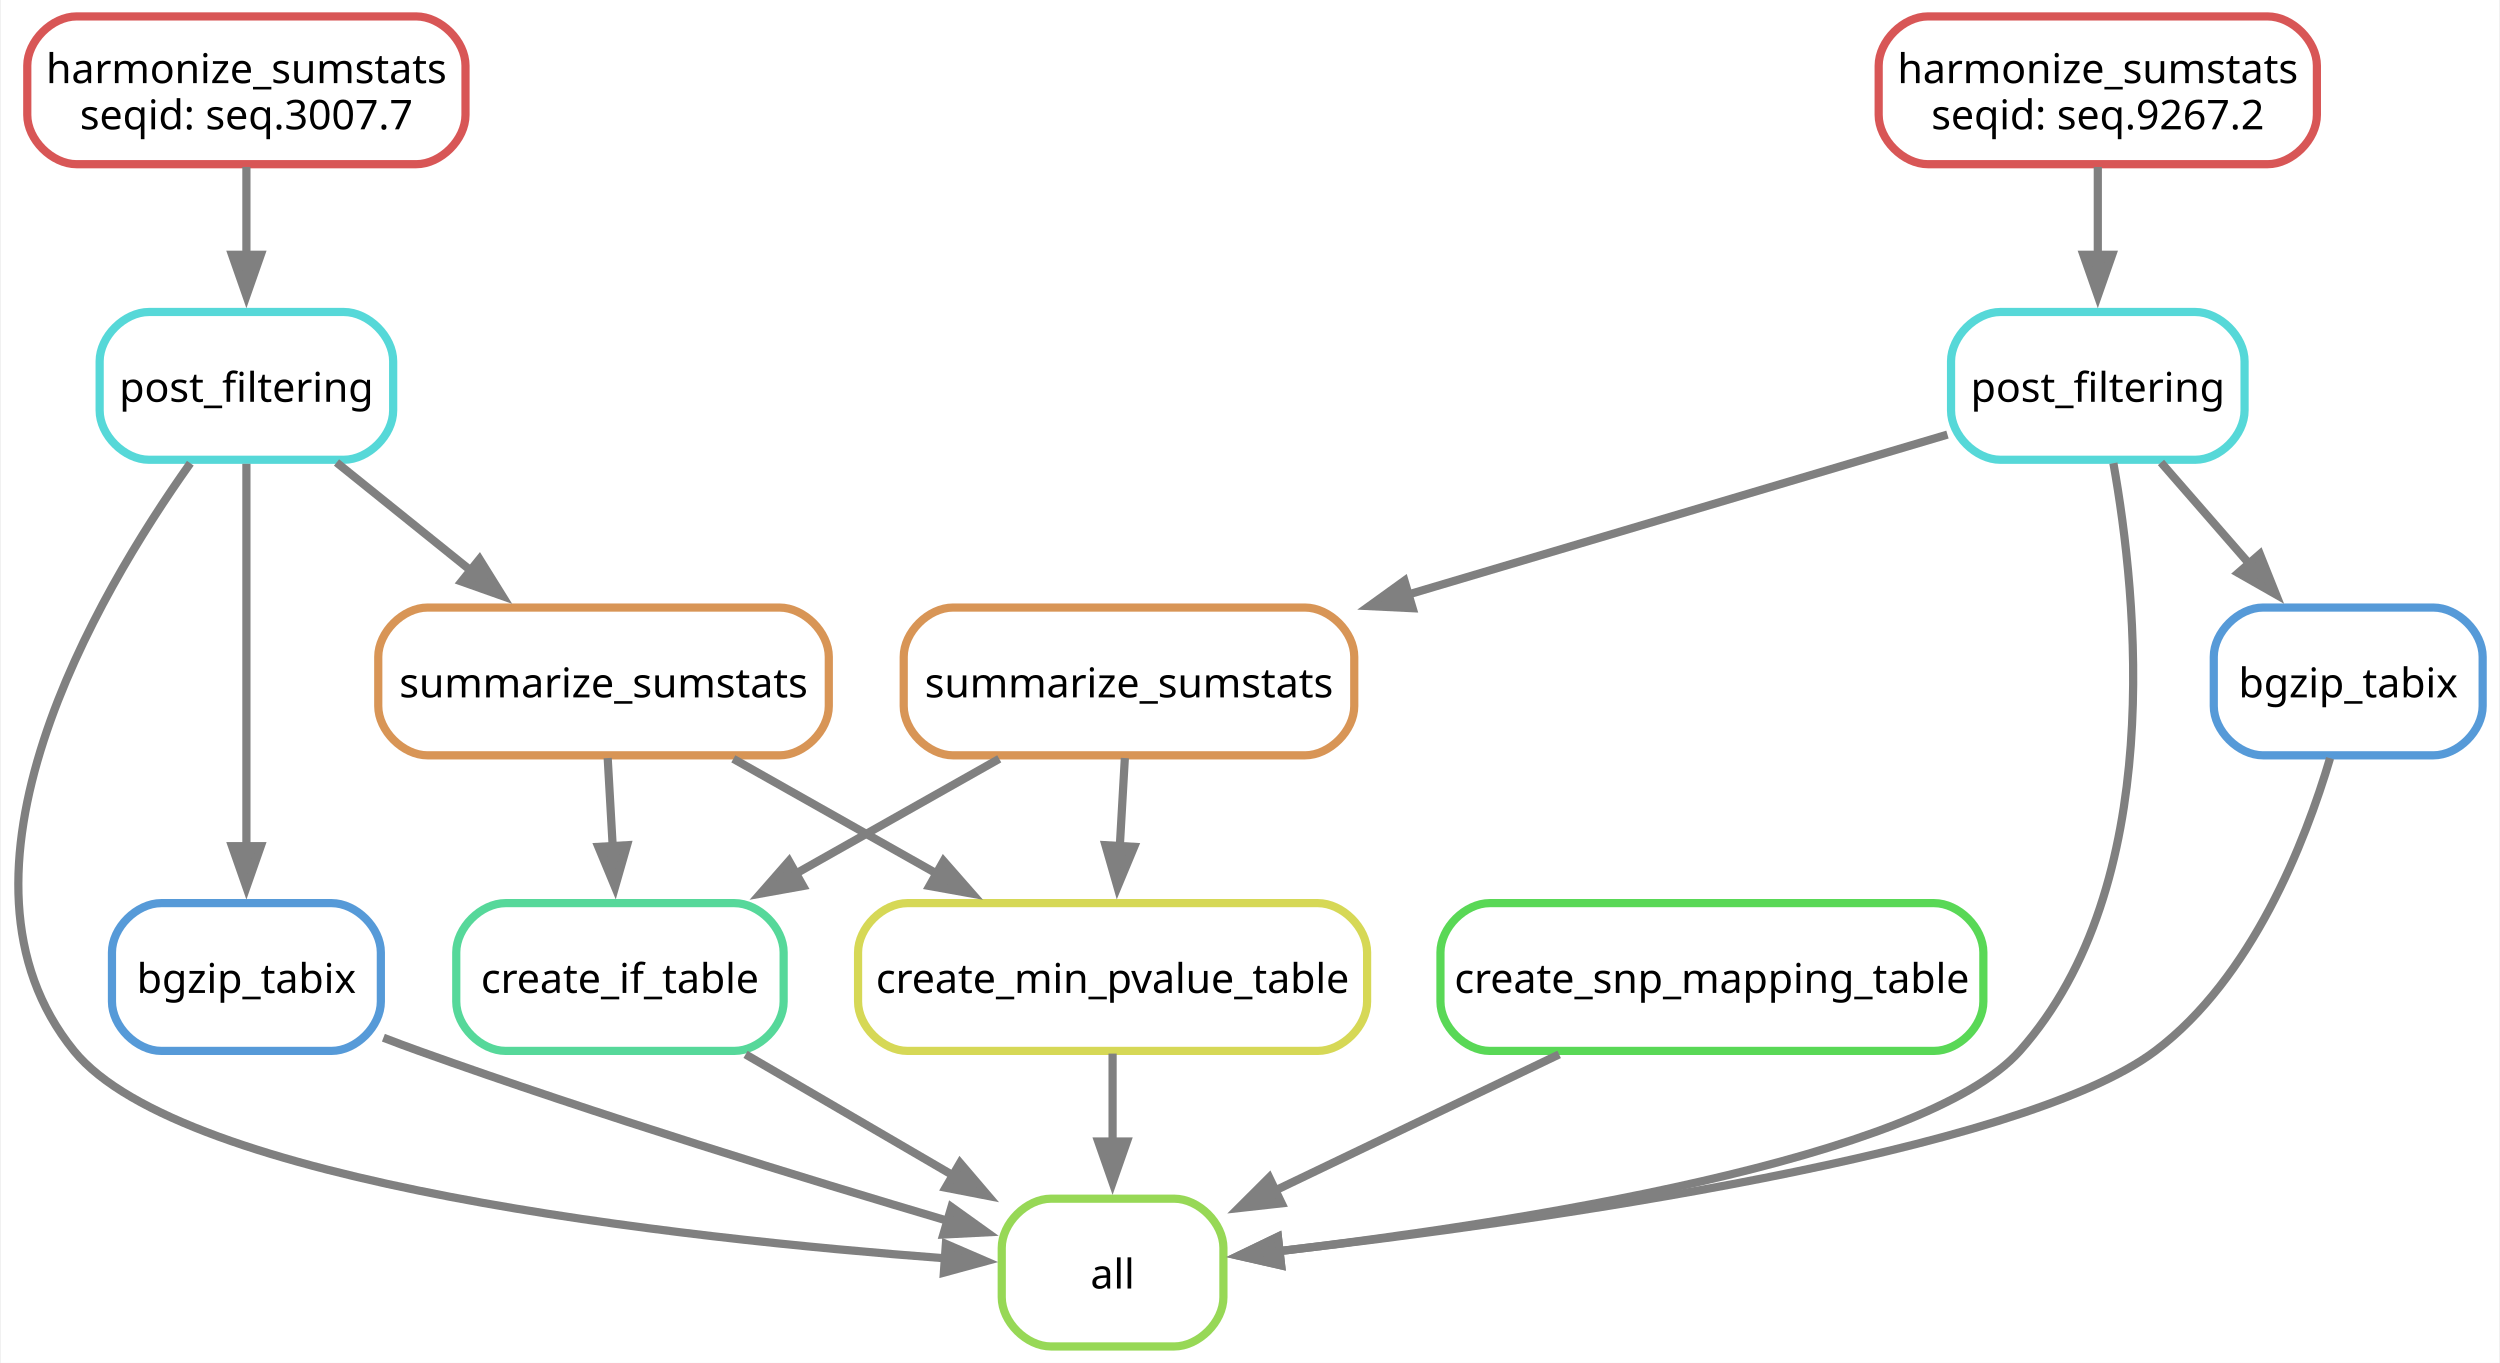
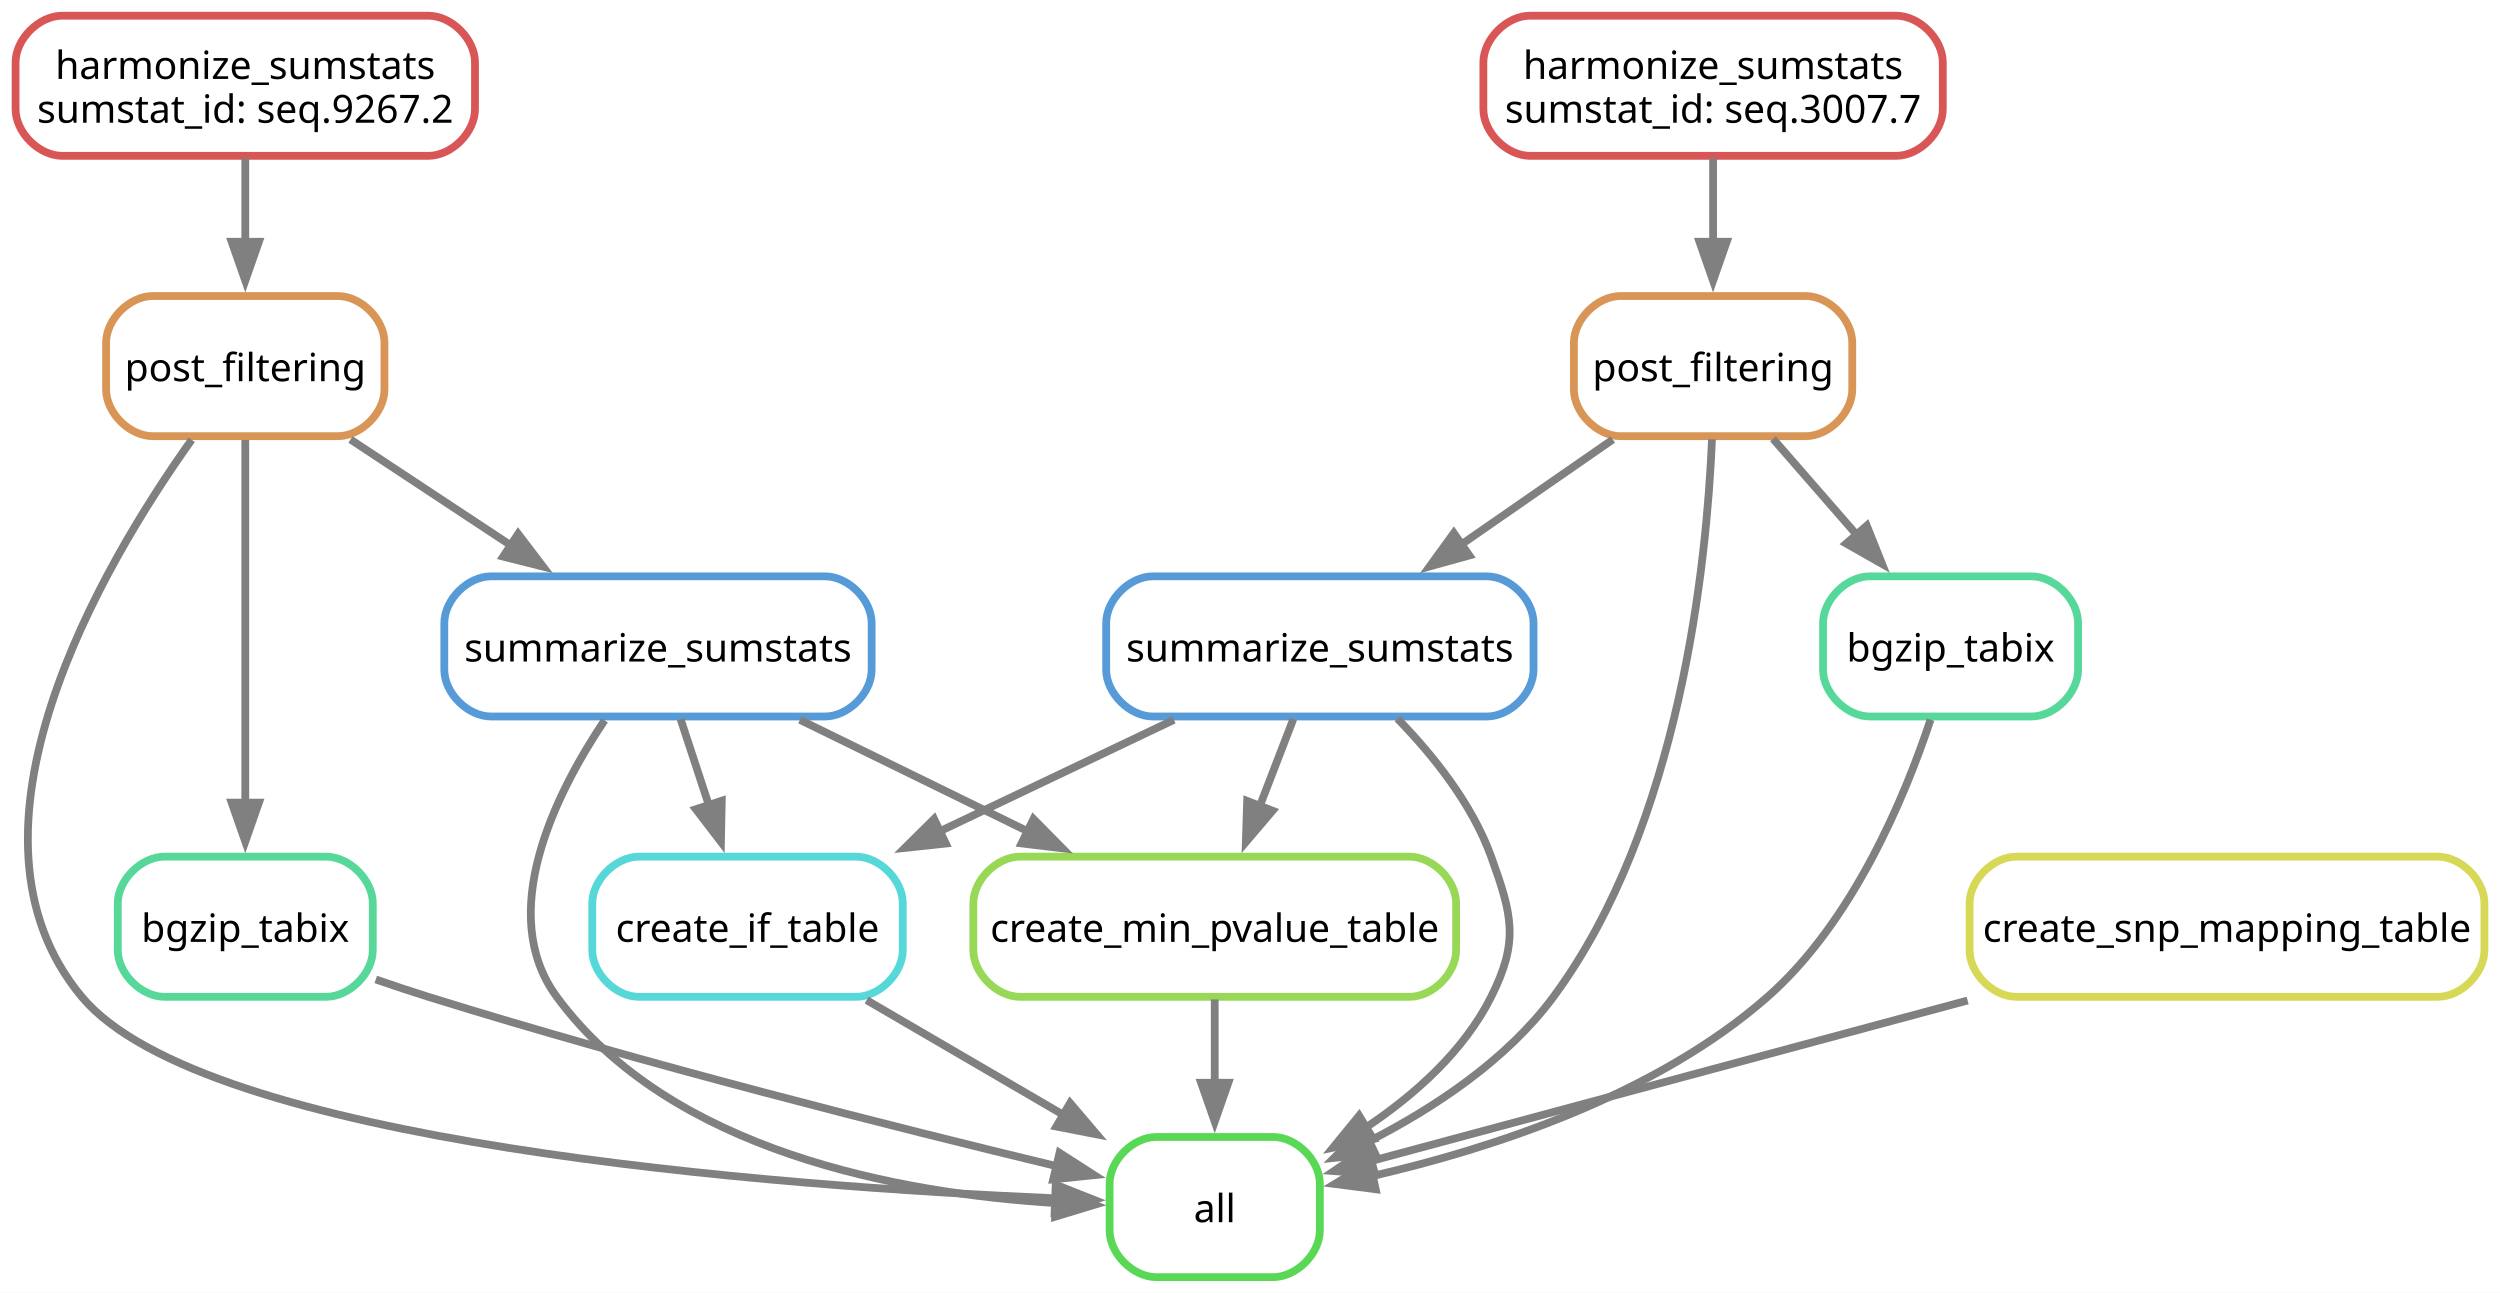
- <svg xmlns="http://www.w3.org/2000/svg" width="609pt" height="332pt" viewBox="0.00 0.00 608.55 332.00">
+ <svg xmlns="http://www.w3.org/2000/svg" width="642pt" height="332pt" viewBox="0.00 0.00 642.12 332.00">
  <g id="graph0" class="graph" transform="scale(1 1) rotate(0) translate(4 328)">
-     <polygon fill="white" stroke="none" points="-4,4 -4,-328 604.55,-328 604.55,4 -4,4" />
+     <polygon fill="white" stroke="none" points="-4,4 -4,-328 638.12,-328 638.12,4 -4,4" />
    <g id="node1" class="node">
-       <path fill="none" stroke="#97d856" stroke-width="2" d="M281.8,-36C281.8,-36 251.8,-36 251.8,-36 245.8,-36 239.8,-30 239.8,-24 239.8,-24 239.8,-12 239.8,-12 239.8,-6 245.8,0 251.8,0 251.8,0 281.8,0 281.8,0 287.8,0 293.8,-6 293.8,-12 293.8,-12 293.8,-24 293.8,-24 293.8,-30 287.8,-36 281.8,-36" />
-       <text text-anchor="middle" x="266.8" y="-14.12" font-family="sans" font-size="10.00">all</text>
+       <path fill="none" stroke="#59d856" stroke-width="2" d="M323,-36C323,-36 293,-36 293,-36 287,-36 281,-30 281,-24 281,-24 281,-12 281,-12 281,-6 287,0 293,0 293,0 323,0 323,0 329,0 335,-6 335,-12 335,-12 335,-24 335,-24 335,-30 329,-36 323,-36" />
+       <text text-anchor="middle" x="308" y="-14.12" font-family="sans" font-size="10.00">all</text>
    </g>
    <g id="node2" class="node">
-       <path fill="none" stroke="#d6d856" stroke-width="2" d="M316.8,-108C316.8,-108 216.8,-108 216.8,-108 210.8,-108 204.8,-102 204.8,-96 204.8,-96 204.8,-84 204.8,-84 204.8,-78 210.8,-72 216.8,-72 216.8,-72 316.8,-72 316.8,-72 322.8,-72 328.8,-78 328.8,-84 328.8,-84 328.8,-96 328.8,-96 328.8,-102 322.8,-108 316.8,-108" />
-       <text text-anchor="middle" x="266.8" y="-86.12" font-family="sans" font-size="10.00">create_min_pvalue_table</text>
+       <path fill="none" stroke="#d89556" stroke-width="2" d="M459.75,-252C459.75,-252 412.25,-252 412.25,-252 406.25,-252 400.25,-246 400.25,-240 400.25,-240 400.25,-228 400.25,-228 400.25,-222 406.25,-216 412.25,-216 412.25,-216 459.75,-216 459.75,-216 465.75,-216 471.75,-222 471.75,-228 471.75,-228 471.75,-240 471.75,-240 471.75,-246 465.75,-252 459.75,-252" />
+       <text text-anchor="middle" x="436" y="-230.12" font-family="sans" font-size="10.00">post_filtering</text>
    </g>
    <g id="edge1" class="edge">
-       <path fill="none" stroke="grey" stroke-width="2" d="M266.8,-71.34C266.8,-64.75 266.8,-57.08 266.8,-49.67" />
-       <polygon fill="grey" stroke="grey" stroke-width="2" points="270.3,-49.93 266.8,-39.93 263.3,-49.93 270.3,-49.93" />
+       <path fill="none" stroke="grey" stroke-width="2" d="M435.72,-215.2C434.38,-183.41 427.57,-116.07 395,-72 382.96,-55.71 364.27,-43.38 347.3,-34.74" />
+       <polygon fill="grey" stroke="grey" stroke-width="2" points="349.19,-31.76 338.66,-30.63 346.19,-38.09 349.19,-31.76" />
+     </g>
+     <g id="node6" class="node">
+       <path fill="none" stroke="#56d89a" stroke-width="2" d="M517.75,-180C517.75,-180 476.25,-180 476.25,-180 470.25,-180 464.25,-174 464.25,-168 464.25,-168 464.25,-156 464.25,-156 464.25,-150 470.25,-144 476.25,-144 476.25,-144 517.75,-144 517.75,-144 523.75,-144 529.75,-150 529.75,-156 529.75,-156 529.75,-168 529.75,-168 529.75,-174 523.75,-180 517.75,-180" />
+       <text text-anchor="middle" x="497" y="-158.12" font-family="sans" font-size="10.00">bgzip_tabix</text>
+     </g>
+     <g id="edge12" class="edge">
+       <path fill="none" stroke="grey" stroke-width="2" d="M451.39,-215.34C457.92,-207.85 465.67,-198.95 472.92,-190.63" />
+       <polygon fill="grey" stroke="grey" stroke-width="2" points="475.48,-193.02 479.41,-183.18 470.2,-188.42 475.48,-193.02" />
+     </g>
+     <g id="node9" class="node">
+       <path fill="none" stroke="#569ad8" stroke-width="2" d="M377.88,-180C377.88,-180 292.12,-180 292.12,-180 286.12,-180 280.12,-174 280.12,-168 280.12,-168 280.12,-156 280.12,-156 280.12,-150 286.12,-144 292.12,-144 292.12,-144 377.88,-144 377.88,-144 383.88,-144 389.88,-150 389.88,-156 389.88,-156 389.88,-168 389.88,-168 389.88,-174 383.88,-180 377.88,-180" />
+       <text text-anchor="middle" x="335" y="-158.12" font-family="sans" font-size="10.00">summarize_sumstats</text>
+     </g>
+     <g id="edge16" class="edge">
+       <path fill="none" stroke="grey" stroke-width="2" d="M410.25,-215.15C398.38,-206.93 384.08,-197.02 371.16,-188.06" />
+       <polygon fill="grey" stroke="grey" stroke-width="2" points="373.4,-185.36 363.19,-182.54 369.41,-191.11 373.4,-185.36" />
    </g>
    <g id="node3" class="node">
-       <path fill="none" stroke="#d89556" stroke-width="2" d="M185.67,-180C185.67,-180 99.92,-180 99.92,-180 93.92,-180 87.92,-174 87.92,-168 87.92,-168 87.92,-156 87.92,-156 87.92,-150 93.92,-144 99.92,-144 99.92,-144 185.67,-144 185.67,-144 191.67,-144 197.67,-150 197.67,-156 197.67,-156 197.67,-168 197.67,-168 197.67,-174 191.67,-180 185.67,-180" />
-       <text text-anchor="middle" x="142.8" y="-158.12" font-family="sans" font-size="10.00">summarize_sumstats</text>
+       <path fill="none" stroke="#d85656" stroke-width="2" d="M483,-324C483,-324 389,-324 389,-324 383,-324 377,-318 377,-312 377,-312 377,-300 377,-300 377,-294 383,-288 389,-288 389,-288 483,-288 483,-288 489,-288 495,-294 495,-300 495,-300 495,-312 495,-312 495,-318 489,-324 483,-324" />
+       <text text-anchor="middle" x="436" y="-307.75" font-family="sans" font-size="10.00">harmonize_sumstats</text>
+       <text text-anchor="middle" x="436" y="-296.5" font-family="sans" font-size="10.00">sumstat_id: seq.3007.7</text>
+     </g>
+     <g id="edge10" class="edge">
+       <path fill="none" stroke="grey" stroke-width="2" d="M436,-287.34C436,-280.75 436,-273.08 436,-265.67" />
+       <polygon fill="grey" stroke="grey" stroke-width="2" points="439.5,-265.93 436,-255.93 432.5,-265.93 439.5,-265.93" />
+     </g>
+     <g id="node4" class="node">
+       <path fill="none" stroke="#d89556" stroke-width="2" d="M82.75,-252C82.75,-252 35.25,-252 35.25,-252 29.25,-252 23.25,-246 23.25,-240 23.25,-240 23.25,-228 23.25,-228 23.25,-222 29.25,-216 35.25,-216 35.25,-216 82.75,-216 82.75,-216 88.75,-216 94.75,-222 94.75,-228 94.75,-228 94.75,-240 94.75,-240 94.75,-246 88.75,-252 82.75,-252" />
+       <text text-anchor="middle" x="59" y="-230.12" font-family="sans" font-size="10.00">post_filtering</text>
+     </g>
+     <g id="edge2" class="edge">
+       <path fill="none" stroke="grey" stroke-width="2" d="M45.23,-215.07C22.22,-182.78 -18.25,-114.25 17,-72 48.43,-34.32 195.1,-23.36 267.44,-20.23" />
+       <polygon fill="grey" stroke="grey" stroke-width="2" points="267.16,-23.74 277.01,-19.85 266.88,-16.75 267.16,-23.74" />
+     </g>
+     <g id="node7" class="node">
+       <path fill="none" stroke="#56d89a" stroke-width="2" d="M79.75,-108C79.75,-108 38.25,-108 38.25,-108 32.25,-108 26.25,-102 26.25,-96 26.25,-96 26.25,-84 26.25,-84 26.25,-78 32.25,-72 38.25,-72 38.25,-72 79.75,-72 79.75,-72 85.75,-72 91.75,-78 91.75,-84 91.75,-84 91.75,-96 91.75,-96 91.75,-102 85.75,-108 79.75,-108" />
+       <text text-anchor="middle" x="59" y="-86.12" font-family="sans" font-size="10.00">bgzip_tabix</text>
+     </g>
+     <g id="edge13" class="edge">
+       <path fill="none" stroke="grey" stroke-width="2" d="M59,-215.02C59,-191.54 59,-150.11 59,-121.64" />
+       <polygon fill="grey" stroke="grey" stroke-width="2" points="62.5,-121.87 59,-111.87 55.5,-121.87 62.5,-121.87" />
+     </g>
+     <g id="node10" class="node">
+       <path fill="none" stroke="#569ad8" stroke-width="2" d="M207.88,-180C207.88,-180 122.12,-180 122.12,-180 116.12,-180 110.12,-174 110.12,-168 110.12,-168 110.12,-156 110.12,-156 110.12,-150 116.12,-144 122.12,-144 122.12,-144 207.88,-144 207.88,-144 213.88,-144 219.88,-150 219.88,-156 219.88,-156 219.88,-168 219.88,-168 219.88,-174 213.88,-180 207.88,-180" />
+       <text text-anchor="middle" x="165" y="-158.12" font-family="sans" font-size="10.00">summarize_sumstats</text>
+     </g>
+     <g id="edge17" class="edge">
+       <path fill="none" stroke="grey" stroke-width="2" d="M86.02,-215.15C98.61,-206.84 113.79,-196.82 127.46,-187.79" />
+       <polygon fill="grey" stroke="grey" stroke-width="2" points="129.08,-190.91 135.5,-182.48 125.23,-185.07 129.08,-190.91" />
+     </g>
+     <g id="node5" class="node">
+       <path fill="none" stroke="#d85656" stroke-width="2" d="M106,-324C106,-324 12,-324 12,-324 6,-324 0,-318 0,-312 0,-312 0,-300 0,-300 0,-294 6,-288 12,-288 12,-288 106,-288 106,-288 112,-288 118,-294 118,-300 118,-300 118,-312 118,-312 118,-318 112,-324 106,-324" />
+       <text text-anchor="middle" x="59" y="-307.75" font-family="sans" font-size="10.00">harmonize_sumstats</text>
+       <text text-anchor="middle" x="59" y="-296.5" font-family="sans" font-size="10.00">sumstat_id: seq.9267.2</text>
+     </g>
+     <g id="edge11" class="edge">
+       <path fill="none" stroke="grey" stroke-width="2" d="M59,-287.34C59,-280.75 59,-273.08 59,-265.67" />
+       <polygon fill="grey" stroke="grey" stroke-width="2" points="62.5,-265.93 59,-255.93 55.5,-265.93 62.5,-265.93" />
+     </g>
+     <g id="edge3" class="edge">
+       <path fill="none" stroke="grey" stroke-width="2" d="M491.86,-143.19C485.24,-123.27 471.92,-91.27 450,-72 421.21,-46.69 379.2,-33.02 348.34,-25.94" />
+       <polygon fill="grey" stroke="grey" stroke-width="2" points="349.34,-22.58 338.83,-23.93 347.88,-29.43 349.34,-22.58" />
+     </g>
+     <g id="edge4" class="edge">
+       <path fill="none" stroke="grey" stroke-width="2" d="M92.51,-76.46C97.02,-74.9 101.61,-73.37 106,-72 161.45,-54.74 226.58,-38.33 267.58,-28.46" />
+       <polygon fill="grey" stroke="grey" stroke-width="2" points="268.14,-31.93 277.06,-26.2 266.52,-25.12 268.14,-31.93" />
+     </g>
+     <g id="node8" class="node">
+       <path fill="none" stroke="#97d856" stroke-width="2" d="M358,-108C358,-108 258,-108 258,-108 252,-108 246,-102 246,-96 246,-96 246,-84 246,-84 246,-78 252,-72 258,-72 258,-72 358,-72 358,-72 364,-72 370,-78 370,-84 370,-84 370,-96 370,-96 370,-102 364,-108 358,-108" />
+       <text text-anchor="middle" x="308" y="-86.12" font-family="sans" font-size="10.00">create_min_pvalue_table</text>
+     </g>
+     <g id="edge5" class="edge">
+       <path fill="none" stroke="grey" stroke-width="2" d="M308,-71.34C308,-64.75 308,-57.08 308,-49.67" />
+       <polygon fill="grey" stroke="grey" stroke-width="2" points="311.5,-49.93 308,-39.93 304.5,-49.93 311.5,-49.93" />
    </g>
    <g id="edge8" class="edge">
-       <path fill="none" stroke="grey" stroke-width="2" d="M174.41,-143.15C189.57,-134.6 207.94,-124.22 224.3,-114.99" />
-       <polygon fill="grey" stroke="grey" stroke-width="2" points="225.62,-118.26 232.61,-110.3 222.18,-112.17 225.62,-118.26" />
-     </g>
-     <g id="node9" class="node">
-       <path fill="none" stroke="#56d89a" stroke-width="2" d="M174.67,-108C174.67,-108 118.92,-108 118.92,-108 112.92,-108 106.92,-102 106.92,-96 106.92,-96 106.92,-84 106.92,-84 106.92,-78 112.92,-72 118.92,-72 118.92,-72 174.67,-72 174.67,-72 180.67,-72 186.67,-78 186.67,-84 186.67,-84 186.67,-96 186.67,-96 186.67,-102 180.67,-108 174.67,-108" />
-       <text text-anchor="middle" x="146.8" y="-86.12" font-family="sans" font-size="10.00">create_if_table</text>
+       <path fill="none" stroke="grey" stroke-width="2" d="M354.93,-143.45C364.15,-133.99 374.13,-121.5 379,-108 384.43,-92.95 386.17,-86.3 379,-72 372.01,-58.07 359.44,-46.86 346.79,-38.41" />
+       <polygon fill="grey" stroke="grey" stroke-width="2" points="348.73,-35.49 338.37,-33.26 345.08,-41.47 348.73,-35.49" />
    </g>
    <g id="edge14" class="edge">
-       <path fill="none" stroke="grey" stroke-width="2" d="M143.81,-143.34C144.18,-136.75 144.62,-129.08 145.04,-121.67" />
-       <polygon fill="grey" stroke="grey" stroke-width="2" points="148.52,-122.11 145.6,-111.92 141.54,-121.71 148.52,-122.11" />
-     </g>
-     <g id="node4" class="node">
-       <path fill="none" stroke="#56d8d8" stroke-width="2" d="M79.55,-252C79.55,-252 32.05,-252 32.05,-252 26.05,-252 20.05,-246 20.05,-240 20.05,-240 20.05,-228 20.05,-228 20.05,-222 26.05,-216 32.05,-216 32.05,-216 79.55,-216 79.55,-216 85.55,-216 91.55,-222 91.55,-228 91.55,-228 91.55,-240 91.55,-240 91.55,-246 85.55,-252 79.55,-252" />
-       <text text-anchor="middle" x="55.8" y="-230.12" font-family="sans" font-size="10.00">post_filtering</text>
-     </g>
-     <g id="edge4" class="edge">
-       <path fill="none" stroke="grey" stroke-width="2" d="M42.14,-215.16C19.3,-183.01 -20.9,-114.71 13.8,-72 40.08,-39.64 161.46,-26.34 226.07,-21.47" />
-       <polygon fill="grey" stroke="grey" stroke-width="2" points="226.19,-24.97 235.92,-20.77 225.7,-17.99 226.19,-24.97" />
-     </g>
-     <g id="edge10" class="edge">
-       <path fill="none" stroke="grey" stroke-width="2" d="M77.75,-215.34C87.67,-207.36 99.59,-197.77 110.49,-188.99" />
-       <polygon fill="grey" stroke="grey" stroke-width="2" points="112.59,-191.8 118.19,-182.8 108.2,-186.34 112.59,-191.8" />
+       <path fill="none" stroke="grey" stroke-width="2" d="M328.19,-143.34C325.55,-136.51 322.46,-128.5 319.51,-120.83" />
+       <polygon fill="grey" stroke="grey" stroke-width="2" points="322.86,-119.8 315.99,-111.73 316.33,-122.32 322.86,-119.8" />
    </g>
    <g id="node11" class="node">
-       <path fill="none" stroke="#569ad8" stroke-width="2" d="M76.55,-108C76.55,-108 35.05,-108 35.05,-108 29.05,-108 23.05,-102 23.05,-96 23.05,-96 23.05,-84 23.05,-84 23.05,-78 29.05,-72 35.05,-72 35.05,-72 76.55,-72 76.55,-72 82.55,-72 88.55,-78 88.55,-84 88.55,-84 88.55,-96 88.55,-96 88.55,-102 82.55,-108 76.55,-108" />
-       <text text-anchor="middle" x="55.8" y="-86.12" font-family="sans" font-size="10.00">bgzip_tabix</text>
+       <path fill="none" stroke="#56d8d8" stroke-width="2" d="M215.88,-108C215.88,-108 160.12,-108 160.12,-108 154.12,-108 148.12,-102 148.12,-96 148.12,-96 148.12,-84 148.12,-84 148.12,-78 154.12,-72 160.12,-72 160.12,-72 215.88,-72 215.88,-72 221.88,-72 227.88,-78 227.88,-84 227.88,-84 227.88,-96 227.88,-96 227.88,-102 221.88,-108 215.88,-108" />
+       <text text-anchor="middle" x="188" y="-86.12" font-family="sans" font-size="10.00">create_if_table</text>
    </g>
-     <g id="edge16" class="edge">
-       <path fill="none" stroke="grey" stroke-width="2" d="M55.8,-215.02C55.8,-191.54 55.8,-150.11 55.8,-121.64" />
-       <polygon fill="grey" stroke="grey" stroke-width="2" points="59.3,-121.87 55.8,-111.87 52.3,-121.87 59.3,-121.87" />
-     </g>
-     <g id="node5" class="node">
-       <path fill="none" stroke="#d85656" stroke-width="2" d="M97.17,-324C97.17,-324 14.42,-324 14.42,-324 8.42,-324 2.42,-318 2.42,-312 2.42,-312 2.42,-300 2.42,-300 2.42,-294 8.42,-288 14.42,-288 14.42,-288 97.17,-288 97.17,-288 103.17,-288 109.17,-294 109.17,-300 109.17,-300 109.17,-312 109.17,-312 109.17,-318 103.17,-324 97.17,-324" />
-       <text text-anchor="middle" x="55.8" y="-307.75" font-family="sans" font-size="10.00">harmonize_sumstats</text>
-       <text text-anchor="middle" x="55.8" y="-296.5" font-family="sans" font-size="10.00">seqid: seq.3007.7</text>
-     </g>
-     <g id="edge11" class="edge">
-       <path fill="none" stroke="grey" stroke-width="2" d="M55.8,-287.34C55.8,-280.75 55.8,-273.08 55.8,-265.67" />
-       <polygon fill="grey" stroke="grey" stroke-width="2" points="59.3,-265.93 55.8,-255.93 52.3,-265.93 59.3,-265.93" />
-     </g>
-     <g id="node6" class="node">
-       <path fill="none" stroke="#d89556" stroke-width="2" d="M313.67,-180C313.67,-180 227.92,-180 227.92,-180 221.92,-180 215.92,-174 215.92,-168 215.92,-168 215.92,-156 215.92,-156 215.92,-150 221.92,-144 227.92,-144 227.92,-144 313.67,-144 313.67,-144 319.67,-144 325.67,-150 325.67,-156 325.67,-156 325.67,-168 325.67,-168 325.67,-174 319.67,-180 313.67,-180" />
-       <text text-anchor="middle" x="270.8" y="-158.12" font-family="sans" font-size="10.00">summarize_sumstats</text>
+     <g id="edge18" class="edge">
+       <path fill="none" stroke="grey" stroke-width="2" d="M297.53,-143.15C279.19,-134.43 256.89,-123.81 237.21,-114.43" />
+       <polygon fill="grey" stroke="grey" stroke-width="2" points="238.93,-111.37 228.39,-110.24 235.92,-117.69 238.93,-111.37" />
    </g>
    <g id="edge9" class="edge">
-       <path fill="none" stroke="grey" stroke-width="2" d="M269.79,-143.34C269.41,-136.75 268.97,-129.08 268.55,-121.67" />
-       <polygon fill="grey" stroke="grey" stroke-width="2" points="272.06,-121.71 267.99,-111.92 265.07,-122.11 272.06,-121.71" />
+       <path fill="none" stroke="grey" stroke-width="2" d="M151.29,-143.02C138.44,-123.82 123.37,-93.28 139,-72 168.21,-32.23 227.2,-21.49 267.17,-19.02" />
+       <polygon fill="grey" stroke="grey" stroke-width="2" points="267.31,-22.52 277.15,-18.59 267.01,-15.52 267.31,-22.52" />
    </g>
    <g id="edge15" class="edge">
-       <path fill="none" stroke="grey" stroke-width="2" d="M239.19,-143.15C224.03,-134.6 205.65,-124.22 189.29,-114.99" />
-       <polygon fill="grey" stroke="grey" stroke-width="2" points="191.41,-112.17 180.99,-110.3 187.97,-118.26 191.41,-112.17" />
+       <path fill="none" stroke="grey" stroke-width="2" d="M201.45,-143.15C219.27,-134.43 240.95,-123.82 260.08,-114.46" />
+       <polygon fill="grey" stroke="grey" stroke-width="2" points="261.45,-117.68 268.89,-110.14 258.37,-111.4 261.45,-117.68" />
    </g>
-     <g id="node7" class="node">
-       <path fill="none" stroke="#56d8d8" stroke-width="2" d="M530.55,-252C530.55,-252 483.05,-252 483.05,-252 477.05,-252 471.05,-246 471.05,-240 471.05,-240 471.05,-228 471.05,-228 471.05,-222 477.05,-216 483.05,-216 483.05,-216 530.55,-216 530.55,-216 536.55,-216 542.55,-222 542.55,-228 542.55,-228 542.55,-240 542.55,-240 542.55,-246 536.55,-252 530.55,-252" />
-       <text text-anchor="middle" x="506.8" y="-230.12" font-family="sans" font-size="10.00">post_filtering</text>
+     <g id="edge19" class="edge">
+       <path fill="none" stroke="grey" stroke-width="2" d="M170.8,-143.34C173.02,-136.59 175.61,-128.69 178.11,-121.11" />
+       <polygon fill="grey" stroke="grey" stroke-width="2" points="181.38,-122.37 181.17,-111.78 174.73,-120.19 181.38,-122.37" />
    </g>
-     <g id="edge5" class="edge">
-       <path fill="none" stroke="grey" stroke-width="2" d="M510.6,-215.16C516.47,-182.39 523.6,-112.29 487.8,-72 464.2,-45.45 364.46,-30.03 307.37,-23.21" />
-       <polygon fill="grey" stroke="grey" stroke-width="2" points="307.86,-19.75 297.53,-22.09 307.06,-26.7 307.86,-19.75" />
-     </g>
-     <g id="edge12" class="edge">
-       <path fill="none" stroke="grey" stroke-width="2" d="M470.18,-222.14C435.18,-211.76 381.56,-195.85 338.74,-183.15" />
-       <polygon fill="grey" stroke="grey" stroke-width="2" points="339.89,-179.84 329.3,-180.35 337.9,-186.55 339.89,-179.84" />
+     <g id="edge6" class="edge">
+       <path fill="none" stroke="grey" stroke-width="2" d="M218.59,-71.15C234.05,-62.14 252.97,-51.1 269.42,-41.51" />
+       <polygon fill="grey" stroke="grey" stroke-width="2" points="270.85,-44.72 277.72,-36.66 267.32,-38.68 270.85,-44.72" />
    </g>
    <g id="node12" class="node">
-       <path fill="none" stroke="#569ad8" stroke-width="2" d="M588.55,-180C588.55,-180 547.05,-180 547.05,-180 541.05,-180 535.05,-174 535.05,-168 535.05,-168 535.05,-156 535.05,-156 535.05,-150 541.05,-144 547.05,-144 547.05,-144 588.55,-144 588.55,-144 594.55,-144 600.55,-150 600.55,-156 600.55,-156 600.55,-168 600.55,-168 600.55,-174 594.55,-180 588.55,-180" />
-       <text text-anchor="middle" x="567.8" y="-158.12" font-family="sans" font-size="10.00">bgzip_tabix</text>
-     </g>
-     <g id="edge17" class="edge">
-       <path fill="none" stroke="grey" stroke-width="2" d="M522.19,-215.34C528.71,-207.85 536.47,-198.95 543.72,-190.63" />
-       <polygon fill="grey" stroke="grey" stroke-width="2" points="546.28,-193.02 550.21,-183.18 541,-188.42 546.28,-193.02" />
-     </g>
-     <g id="node8" class="node">
-       <path fill="none" stroke="#d85656" stroke-width="2" d="M548.17,-324C548.17,-324 465.42,-324 465.42,-324 459.42,-324 453.42,-318 453.42,-312 453.42,-312 453.42,-300 453.42,-300 453.42,-294 459.42,-288 465.42,-288 465.42,-288 548.17,-288 548.17,-288 554.17,-288 560.17,-294 560.17,-300 560.17,-300 560.17,-312 560.17,-312 560.17,-318 554.17,-324 548.17,-324" />
-       <text text-anchor="middle" x="506.8" y="-307.75" font-family="sans" font-size="10.00">harmonize_sumstats</text>
-       <text text-anchor="middle" x="506.8" y="-296.5" font-family="sans" font-size="10.00">seqid: seq.9267.2</text>
-     </g>
-     <g id="edge13" class="edge">
-       <path fill="none" stroke="grey" stroke-width="2" d="M506.8,-287.34C506.8,-280.75 506.8,-273.08 506.8,-265.67" />
-       <polygon fill="grey" stroke="grey" stroke-width="2" points="510.3,-265.93 506.8,-255.93 503.3,-265.93 510.3,-265.93" />
-     </g>
-     <g id="edge2" class="edge">
-       <path fill="none" stroke="grey" stroke-width="2" d="M177.39,-71.15C192.85,-62.14 211.77,-51.1 228.21,-41.51" />
-       <polygon fill="grey" stroke="grey" stroke-width="2" points="229.64,-44.72 236.52,-36.66 226.12,-38.68 229.64,-44.72" />
-     </g>
-     <g id="node10" class="node">
-       <path fill="none" stroke="#59d856" stroke-width="2" d="M466.92,-108C466.92,-108 358.67,-108 358.67,-108 352.67,-108 346.67,-102 346.67,-96 346.67,-96 346.67,-84 346.67,-84 346.67,-78 352.67,-72 358.67,-72 358.67,-72 466.92,-72 466.92,-72 472.92,-72 478.92,-78 478.92,-84 478.92,-84 478.92,-96 478.92,-96 478.92,-102 472.92,-108 466.92,-108" />
-       <text text-anchor="middle" x="412.8" y="-86.12" font-family="sans" font-size="10.00">create_snp_mapping_table</text>
-     </g>
-     <g id="edge3" class="edge">
-       <path fill="none" stroke="grey" stroke-width="2" d="M375.58,-71.15C354.43,-61.02 327.97,-48.33 306.44,-38.01" />
-       <polygon fill="grey" stroke="grey" stroke-width="2" points="307.99,-34.87 297.46,-33.7 304.96,-41.18 307.99,-34.87" />
-     </g>
-     <g id="edge6" class="edge">
-       <path fill="none" stroke="grey" stroke-width="2" d="M89.17,-75.21C92.08,-74.09 94.98,-73.01 97.8,-72 141.43,-56.36 192.27,-40.76 226.71,-30.58" />
-       <polygon fill="grey" stroke="grey" stroke-width="2" points="227.54,-33.98 236.15,-27.81 225.57,-27.27 227.54,-33.98" />
+       <path fill="none" stroke="#d6d856" stroke-width="2" d="M622.12,-108C622.12,-108 513.88,-108 513.88,-108 507.88,-108 501.88,-102 501.88,-96 501.88,-96 501.88,-84 501.88,-84 501.88,-78 507.88,-72 513.88,-72 513.88,-72 622.12,-72 622.12,-72 628.12,-72 634.12,-78 634.12,-84 634.12,-84 634.12,-96 634.12,-96 634.12,-102 628.12,-108 622.12,-108" />
+       <text text-anchor="middle" x="568" y="-86.12" font-family="sans" font-size="10.00">create_snp_mapping_table</text>
    </g>
    <g id="edge7" class="edge">
-       <path fill="none" stroke="grey" stroke-width="2" d="M563.38,-143.3C557.31,-122.86 544.39,-89.76 520.8,-72 487.6,-47.01 370.37,-30.52 307.44,-23.25" />
-       <polygon fill="grey" stroke="grey" stroke-width="2" points="307.85,-19.77 297.52,-22.14 307.07,-26.73 307.85,-19.77" />
+       <path fill="none" stroke="grey" stroke-width="2" d="M501.38,-71.06C452.91,-58.02 388.88,-40.78 348.06,-29.79" />
+       <polygon fill="grey" stroke="grey" stroke-width="2" points="349.16,-26.46 338.59,-27.24 347.34,-33.22 349.16,-26.46" />
    </g>
  </g>
</svg>
